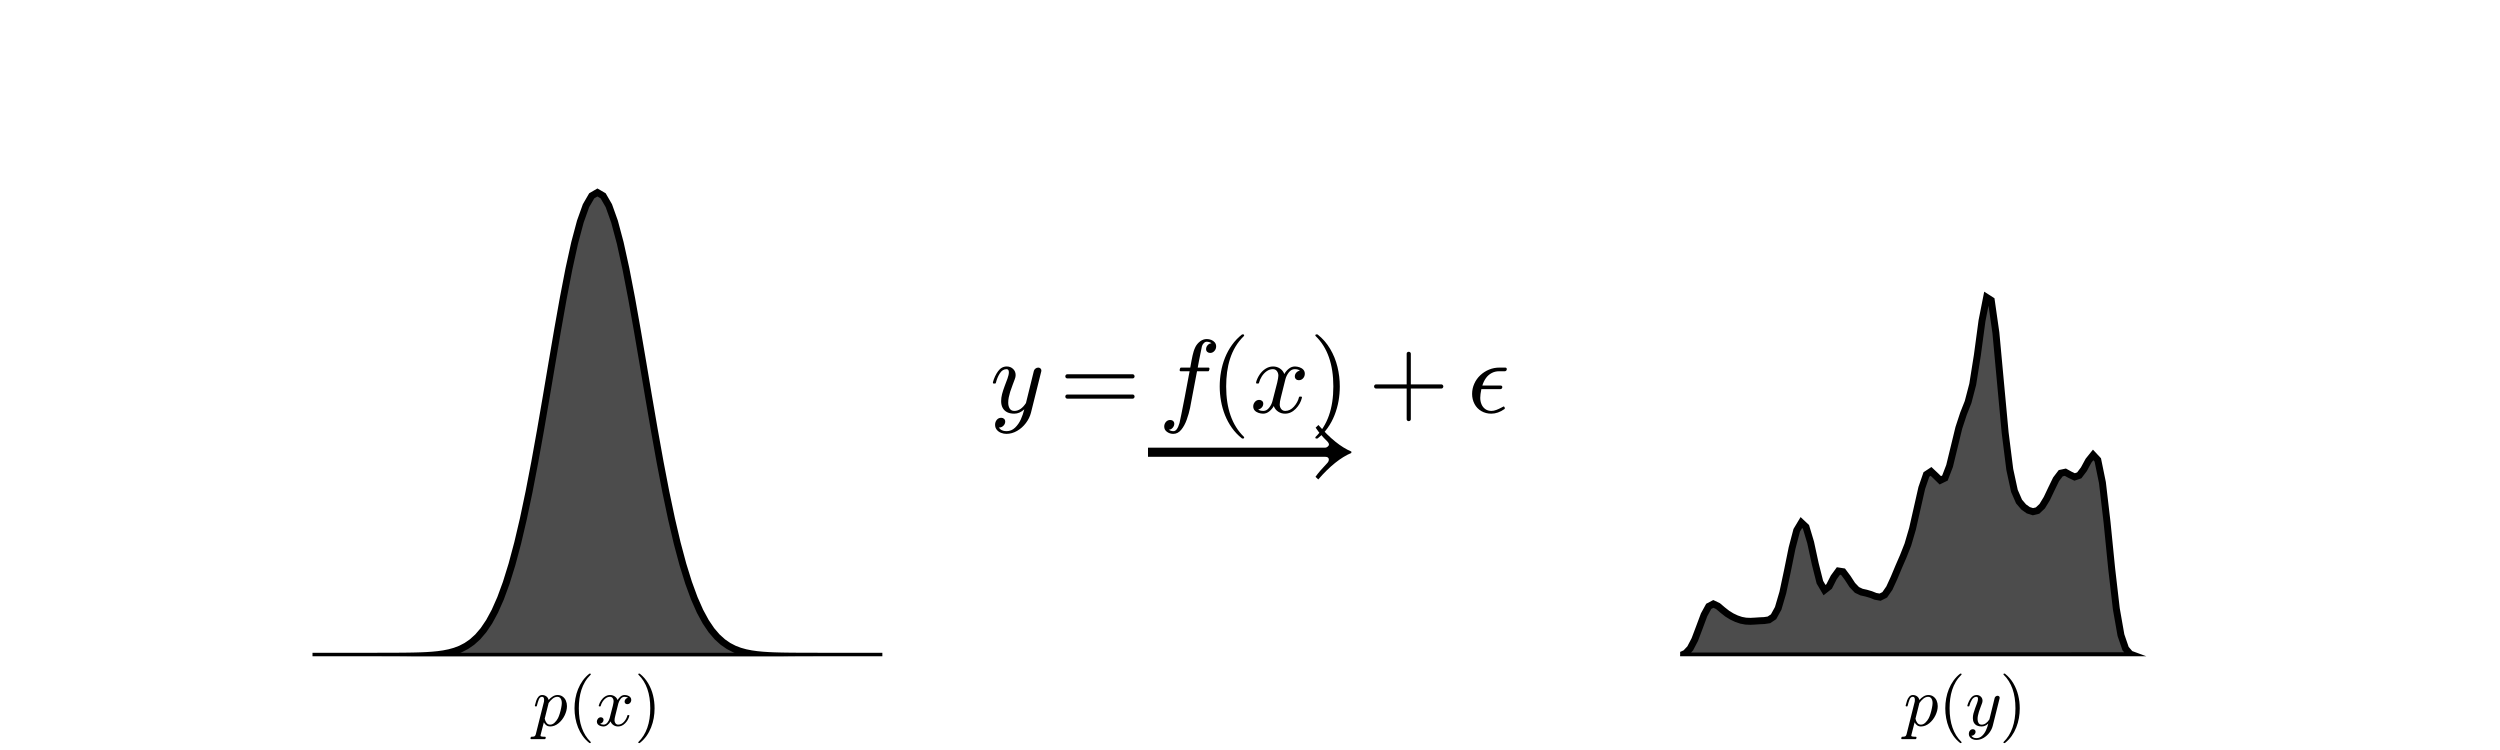
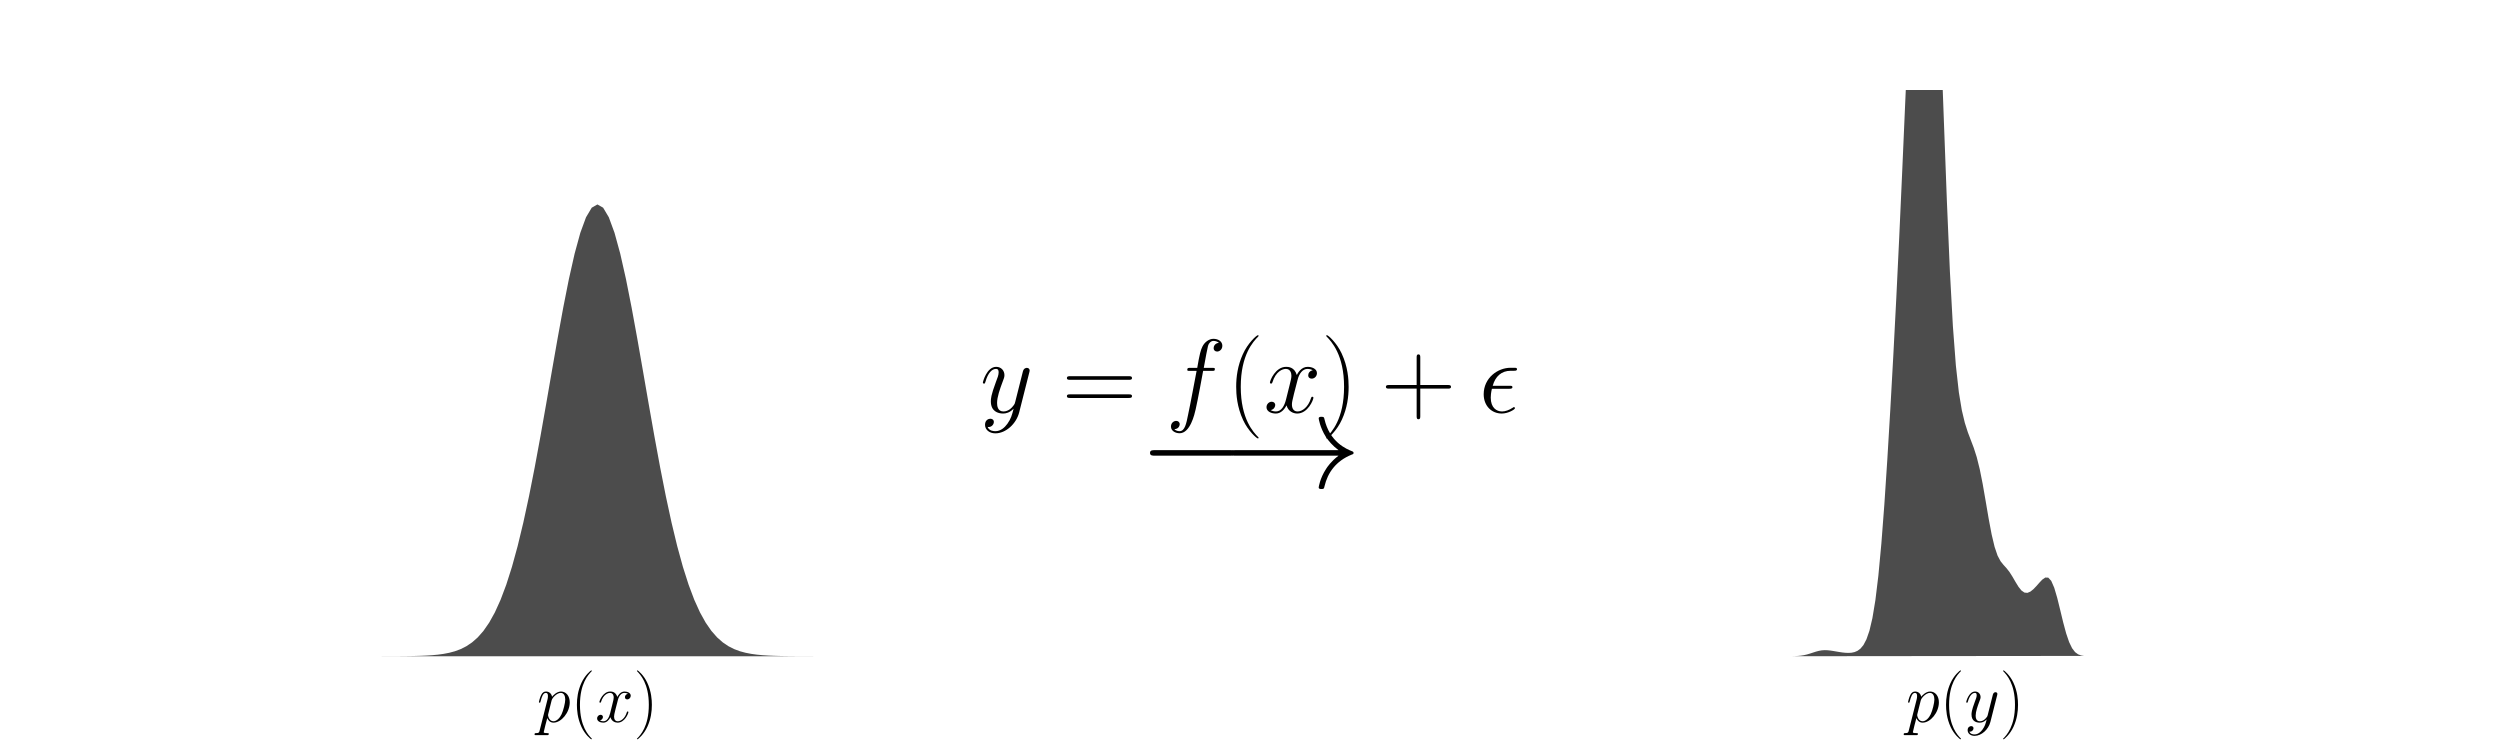
<svg xmlns="http://www.w3.org/2000/svg" xmlns:xlink="http://www.w3.org/1999/xlink" height="216pt" version="1.1" viewBox="0 0 720 216" width="720pt">
  <defs>
    <style type="text/css">
- *{stroke-linecap:butt;stroke-linejoin:round;stroke-miterlimit:100000;}
+ *{stroke-linecap:butt;stroke-linejoin:round;}
  </style>
  </defs>
  <g id="figure_1">
    <g id="patch_1">
-       <path d="M 0 216  L 720 216  L 720 0  L 0 0  L 0 216  z " style="fill:none;" />
+       <path d="M 0 216  L 720 216  L 720 0  L 0 0  z " style="fill:none;" />
    </g>
    <g id="axes_1">
      <g id="patch_2">
-         <path d="M 90 189  L 254.118 189  L 254.118 21.6  L 90 21.6  L 90 189  z " style="fill:none;" />
+         <path d="M 90 189  L 254.118 189  L 254.118 25.92  L 90 25.92  z " style="fill:none;" />
      </g>
      <g id="patch_3">
-         <path clip-path="url(#p96463cebd5)" d="M 90 189  L 91.641 189  L 93.282 189  L 94.924 189  L 96.565 189  L 98.206 189  L 99.847 189  L 101.488 189  L 103.129 189  L 104.771 188.999  L 106.412 188.999  L 108.053 188.998  L 109.694 188.996  L 111.335 188.993  L 112.976 188.988  L 114.618 188.98  L 116.259 188.968  L 117.9 188.947  L 119.541 188.916  L 121.182 188.868  L 122.824 188.795  L 124.465 188.687  L 126.106 188.528  L 127.747 188.298  L 129.388 187.972  L 131.029 187.516  L 132.671 186.889  L 134.312 186.038  L 135.953 184.905  L 137.594 183.419  L 139.235 181.502  L 140.876 179.072  L 142.518 176.041  L 144.159 172.327  L 145.8 167.855  L 147.441 162.567  L 149.082 156.43  L 150.724 149.441  L 152.365 141.639  L 154.006 133.109  L 155.647 123.987  L 157.288 114.456  L 158.929 104.749  L 160.571 95.141  L 162.212 85.931  L 163.853 77.436  L 165.494 69.968  L 167.135 63.815  L 168.776 59.226  L 170.418 56.392  L 172.059 55.434  L 173.7 56.392  L 175.341 59.226  L 176.982 63.815  L 178.624 69.968  L 180.265 77.436  L 181.906 85.931  L 183.547 95.141  L 185.188 104.749  L 186.829 114.456  L 188.471 123.987  L 190.112 133.109  L 191.753 141.639  L 193.394 149.441  L 195.035 156.43  L 196.676 162.567  L 198.318 167.855  L 199.959 172.327  L 201.6 176.041  L 203.241 179.072  L 204.882 181.502  L 206.524 183.419  L 208.165 184.905  L 209.806 186.038  L 211.447 186.889  L 213.088 187.516  L 214.729 187.972  L 216.371 188.298  L 218.012 188.528  L 219.653 188.687  L 221.294 188.795  L 222.935 188.868  L 224.576 188.916  L 226.218 188.947  L 227.859 188.968  L 229.5 188.98  L 231.141 188.988  L 232.782 188.993  L 234.424 188.996  L 236.065 188.998  L 237.706 188.999  L 239.347 188.999  L 240.988 189  L 242.629 189  L 244.271 189  L 245.912 189  L 247.553 189  L 249.194 189  L 250.835 189  L 252.476 189  L 254.118 189  z " style="fill:#4c4c4c;stroke:#000000;stroke-linejoin:miter;stroke-width:2.0;" />
+         <path clip-path="url(#p83381a11bc)" d="M 90 189  L 91.641 189  L 93.282 189  L 94.924 189  L 96.565 189  L 98.206 189  L 99.847 189  L 101.488 189  L 103.129 189  L 104.771 188.999  L 106.412 188.999  L 108.053 188.998  L 109.694 188.996  L 111.335 188.993  L 112.976 188.988  L 114.618 188.981  L 116.259 188.968  L 117.9 188.949  L 119.541 188.918  L 121.182 188.871  L 122.824 188.8  L 124.465 188.695  L 126.106 188.54  L 127.747 188.316  L 129.388 187.999  L 131.029 187.555  L 132.671 186.943  L 134.312 186.115  L 135.953 185.011  L 137.594 183.563  L 139.235 181.696  L 140.876 179.328  L 142.518 176.375  L 144.159 172.757  L 145.8 168.401  L 147.441 163.25  L 149.082 157.27  L 150.724 150.462  L 152.365 142.861  L 154.006 134.552  L 155.647 125.664  L 157.288 116.379  L 158.929 106.924  L 160.571 97.563  L 162.212 88.591  L 163.853 80.315  L 165.494 73.04  L 167.135 67.045  L 168.776 62.575  L 170.418 59.814  L 172.059 58.881  L 173.7 59.814  L 175.341 62.575  L 176.982 67.045  L 178.624 73.04  L 180.265 80.315  L 181.906 88.591  L 183.547 97.563  L 185.188 106.924  L 186.829 116.379  L 188.471 125.664  L 190.112 134.552  L 191.753 142.861  L 193.394 150.462  L 195.035 157.27  L 196.676 163.25  L 198.318 168.401  L 199.959 172.757  L 201.6 176.375  L 203.241 179.328  L 204.882 181.696  L 206.524 183.563  L 208.165 185.011  L 209.806 186.115  L 211.447 186.943  L 213.088 187.555  L 214.729 187.999  L 216.371 188.316  L 218.012 188.54  L 219.653 188.695  L 221.294 188.8  L 222.935 188.871  L 224.576 188.918  L 226.218 188.949  L 227.859 188.968  L 229.5 188.981  L 231.141 188.988  L 232.782 188.993  L 234.424 188.996  L 236.065 188.998  L 237.706 188.999  L 239.347 188.999  L 240.988 189  L 242.629 189  L 244.271 189  L 245.912 189  L 247.553 189  L 249.194 189  L 250.835 189  L 252.476 189  L 254.118 189  z " style="fill:#4c4c4c;" />
      </g>
      <g id="matplotlib.axis_1">
        <g id="xtick_1" />
        <g id="xtick_2" />
        <g id="xtick_3" />
        <g id="xtick_4" />
        <g id="xtick_5" />
-         <g id="xtick_6" />
-         <g id="xtick_7" />
        <g id="text_1">
          <defs>
-             <path d="M 31 -24.812  Q 25.438 -20.406 21.406 -14.719  Q 17.391 -9.031 14.812 -2.578  Q 12.25 3.859 10.984 10.891  Q 9.719 17.922 9.719 25  Q 9.719 32.172 10.984 39.203  Q 12.25 46.234 14.859 52.734  Q 17.484 59.234 21.531 64.891  Q 25.594 70.562 31 74.812  Q 31 75 31.5 75  L 32.422 75  Q 32.719 75 32.953 74.734  Q 33.203 74.469 33.203 74.125  Q 33.203 73.688 33.016 73.484  Q 28.125 68.703 24.875 63.234  Q 21.625 57.766 19.641 51.578  Q 17.672 45.406 16.797 38.781  Q 15.922 32.172 15.922 25  Q 15.922 -6.781 32.906 -23.297  Q 33.203 -23.578 33.203 -24.125  Q 33.203 -24.359 32.938 -24.672  Q 32.672 -25 32.422 -25  L 31.5 -25  Q 31 -25 31 -24.812  " id="Cmr10-28" />
-             <path d="M -2.484 -19.391  Q -3.422 -19.391 -3.422 -18.109  Q -3.078 -15.922 -2.094 -15.922  Q 1.031 -15.922 2.266 -15.359  Q 3.516 -14.797 4.203 -12.5  L 15.484 32.516  Q 16.219 34.375 16.219 37.312  Q 16.219 41.609 13.281 41.609  Q 10.156 41.609 8.641 37.859  Q 7.125 34.125 5.719 28.422  Q 5.719 27.781 4.891 27.781  L 3.719 27.781  Q 3.469 27.781 3.172 28.141  Q 2.875 28.516 2.875 28.812  Q 3.953 33.156 4.953 36.172  Q 5.953 39.203 8.078 41.688  Q 10.203 44.188 13.375 44.188  Q 16.797 44.188 19.375 42.25  Q 21.969 40.328 22.703 37.016  Q 25.438 40.188 28.75 42.188  Q 32.078 44.188 35.594 44.188  Q 39.797 44.188 42.891 41.938  Q 46 39.703 47.562 36.062  Q 49.125 32.422 49.125 28.219  Q 49.125 21.781 45.828 14.891  Q 42.531 8.016 36.891 3.438  Q 31.25 -1.125 24.812 -1.125  Q 21.875 -1.125 19.5 0.531  Q 17.141 2.203 15.828 4.891  L 11.281 -12.891  Q 11.031 -14.359 10.984 -14.594  Q 10.984 -15.922 17.578 -15.922  Q 18.609 -15.922 18.609 -17.188  Q 18.266 -18.5 18.047 -18.938  Q 17.828 -19.391 16.891 -19.391  z M 24.906 1.516  Q 28.375 1.516 31.344 4.375  Q 34.328 7.234 36.188 10.797  Q 37.547 13.484 38.734 17.359  Q 39.938 21.234 40.812 25.625  Q 41.703 30.031 41.703 32.625  Q 41.703 34.906 41.094 36.906  Q 40.484 38.922 39.094 40.266  Q 37.703 41.609 35.406 41.609  Q 31.734 41.609 28.484 38.984  Q 25.25 36.375 22.609 32.516  L 22.609 32.172  L 17.094 10.109  Q 17.781 6.547 19.734 4.031  Q 21.688 1.516 24.906 1.516  " id="Cmmi10-70" />
-             <path d="M 7.812 2.875  Q 9.578 1.516 12.797 1.516  Q 15.922 1.516 18.312 4.516  Q 20.703 7.516 21.578 11.078  L 26.125 28.812  Q 27.203 33.641 27.203 35.406  Q 27.203 37.891 25.812 39.75  Q 24.422 41.609 21.922 41.609  Q 18.75 41.609 15.969 39.625  Q 13.188 37.641 11.281 34.594  Q 9.375 31.547 8.594 28.422  Q 8.406 27.781 7.812 27.781  L 6.594 27.781  Q 5.812 27.781 5.812 28.719  L 5.812 29  Q 6.781 32.719 9.125 36.25  Q 11.469 39.797 14.859 41.984  Q 18.266 44.188 22.125 44.188  Q 25.781 44.188 28.734 42.234  Q 31.688 40.281 32.906 36.922  Q 34.625 39.984 37.281 42.078  Q 39.938 44.188 43.109 44.188  Q 45.266 44.188 47.5 43.422  Q 49.75 42.672 51.172 41.109  Q 52.594 39.547 52.594 37.203  Q 52.594 34.672 50.953 32.828  Q 49.312 31 46.781 31  Q 45.172 31 44.094 32.031  Q 43.016 33.062 43.016 34.625  Q 43.016 36.719 44.453 38.297  Q 45.906 39.891 47.906 40.188  Q 46.094 41.609 42.922 41.609  Q 39.703 41.609 37.328 38.625  Q 34.969 35.641 33.984 31.984  L 29.594 14.312  Q 28.516 10.297 28.516 7.719  Q 28.516 5.172 29.953 3.344  Q 31.391 1.516 33.797 1.516  Q 38.484 1.516 42.156 5.641  Q 45.844 9.766 47.016 14.703  Q 47.219 15.281 47.797 15.281  L 49.031 15.281  Q 49.422 15.281 49.656 15.016  Q 49.906 14.75 49.906 14.406  Q 49.906 14.312 49.812 14.109  Q 48.391 8.156 43.844 3.516  Q 39.312 -1.125 33.594 -1.125  Q 29.938 -1.125 26.984 0.844  Q 24.031 2.828 22.797 6.203  Q 21.234 3.266 18.469 1.062  Q 15.719 -1.125 12.594 -1.125  Q 10.453 -1.125 8.172 -0.359  Q 5.906 0.391 4.484 1.953  Q 3.078 3.516 3.078 5.906  Q 3.078 8.25 4.703 10.172  Q 6.344 12.109 8.797 12.109  Q 10.453 12.109 11.578 11.109  Q 12.703 10.109 12.703 8.5  Q 12.703 6.391 11.297 4.828  Q 9.906 3.266 7.812 2.875  " id="Cmmi10-78" />
-             <path d="M 6.5 -25  Q 5.609 -25 5.609 -24.125  Q 5.609 -23.688 5.812 -23.484  Q 22.906 -6.781 22.906 25  Q 22.906 56.781 6 73.297  Q 5.609 73.531 5.609 74.125  Q 5.609 74.469 5.875 74.734  Q 6.156 75 6.5 75  L 7.422 75  Q 7.719 75 7.906 74.812  Q 15.094 69.141 19.875 61.031  Q 24.656 52.938 26.875 43.75  Q 29.109 34.578 29.109 25  Q 29.109 17.922 27.906 11.062  Q 26.703 4.203 24.094 -2.453  Q 21.484 -9.125 17.484 -14.766  Q 13.484 -20.406 7.906 -24.812  Q 7.719 -25 7.422 -25  z " id="Cmr10-29" />
+             <path d="M 4.297 -12.328  C 3.594 -15.312 3.203 -16.109 -0.906 -16.109  C -2.094 -16.109 -3.094 -16.109 -3.094 -18  C -3.094 -18.203 -3 -19 -1.906 -19  C -0.594 -19 0.797 -19 2.094 -19  L 6.406 -19  C 8.5 -19 13.594 -19 15.703 -19  C 16.297 -19 17.5 -19 17.5 -17.203  C 17.5 -16.109 16.797 -16.109 15.094 -16.109  C 10.5 -16.109 10.203 -15.422 10.203 -14.641  C 10.203 -13.453 14.703 3.422 15.297 5.688  C 16.406 2.891 19.094 -1 24.297 -1  C 35.594 -1 47.797 13.672 47.797 28.344  C 47.797 37.516 42.594 44 35.094 44  C 28.703 44 23.297 37.812 22.203 36.422  C 21.406 41.406 17.5 44 13.5 44  C 10.594 44 8.297 42.609 6.406 38.812  C 4.594 35.219 3.203 29.141 3.203 28.734  C 3.203 28.344 3.594 27.844 4.297 27.844  C 5.094 27.844 5.203 27.938 5.797 30.234  C 7.297 36.125 9.203 42.016 13.203 42.016  C 15.5 42.016 16.297 40.422 16.297 37.453  C 16.297 35.078 16 34.078 15.594 32.297  z M 21.594 31.141  C 22.297 33.922 25.094 36.828 26.703 38.219  C 27.797 39.219 31.094 42.016 34.906 42.016  C 39.297 42.016 41.297 37.625 41.297 32.438  C 41.297 27.641 38.5 16.359 36 11.172  C 33.5 5.781 28.906 1 24.297 1  C 17.5 1 16.406 9.578 16.406 9.984  C 16.406 10.281 16.594 11.078 16.703 11.578  z " id="CMMI12-112" />
+             <path d="M 30.594 -24.391  C 30.594 -24.297 30.594 -24.094 30.297 -23.797  C 25.703 -19.125 13.406 -6.359 13.406 24.688  C 13.406 55.766 25.5 68.422 30.406 73.391  C 30.406 73.5 30.594 73.703 30.594 74  C 30.594 74.297 30.297 74.5 29.906 74.5  C 28.797 74.5 20.297 67.125 15.406 56.156  C 10.406 45.109 9 34.359 9 24.812  C 9 17.625 9.703 5.484 15.703 -7.359  C 20.5 -17.734 28.703 -25 29.906 -25  C 30.406 -25 30.594 -24.797 30.594 -24.391  z " id="CMR17-40" />
+             <path d="M 47.406 40.719  C 44.203 40.109 43 37.719 43 35.828  C 43 33.422 44.906 32.625 46.297 32.625  C 49.297 32.625 51.406 35.219 51.406 37.922  C 51.406 42.109 46.594 44 42.406 44  C 36.297 44 32.906 38.016 32 36.125  C 29.703 44 23.5 44 21.703 44  C 11.5 44 6.094 30.938 6.094 28.734  C 6.094 28.344 6.5 27.844 7.203 27.844  C 8 27.844 8.203 28.438 8.406 28.844  C 11.797 39.922 18.5 42.016 21.406 42.016  C 25.906 42.016 26.797 37.812 26.797 35.422  C 26.797 33.234 26.203 30.938 25 26.141  L 21.594 12.469  C 20.094 6.484 17.203 1 11.906 1  C 11.406 1 8.906 1 6.797 2.297  C 10.406 3 11.203 5.984 11.203 7.188  C 11.203 9.188 9.703 10.375 7.797 10.375  C 5.406 10.375 2.797 8.281 2.797 5.094  C 2.797 0.891 7.5 -1 11.797 -1  C 16.594 -1 20 2.797 22.094 6.891  C 23.703 1 28.703 -1 32.406 -1  C 42.594 -1 48 12.078 48 14.266  C 48 14.766 47.594 15.172 47 15.172  C 46.094 15.172 46 14.672 45.703 13.875  C 43 5.094 37.203 1 32.703 1  C 29.203 1 27.297 3.594 27.297 7.688  C 27.297 9.875 27.703 11.469 29.297 18.062  L 32.797 31.625  C 34.297 37.625 37.703 42.016 42.297 42.016  C 42.5 42.016 45.297 42.016 47.406 40.719  z " id="CMMI12-120" />
+             <path d="M 26.297 24.688  C 26.297 31.875 25.594 44.016 19.594 56.859  C 14.797 67.234 6.594 74.5 5.406 74.5  C 5.094 74.5 4.703 74.391 4.703 73.891  C 4.703 73.703 4.797 73.594 4.906 73.391  C 9.703 68.406 21.906 55.75 21.906 24.75  C 21.906 -6.359 9.797 -19.016 4.906 -24.016  C 4.797 -24.203 4.703 -24.312 4.703 -24.5  C 4.703 -25 5.094 -25 5.406 -25  C 6.5 -25 15 -17.625 19.906 -6.656  C 24.906 4.391 26.297 15.141 26.297 24.688  z " id="CMR17-41" />
          </defs>
-           <g transform="translate(153.4588 209.0)scale(0.2 -0.2)">
-             <use xlink:href="#Cmmi10-70" />
-             <use transform="translate(50.29297 0.0)" xlink:href="#Cmr10-28" />
-             <use transform="translate(89.11133 0.0)" xlink:href="#Cmmi10-78" />
-             <use transform="translate(146.1914 0.0)" xlink:href="#Cmr10-29" />
+           <g transform="translate(154.5633 207.926)scale(0.2 -0.2)">
+             <use transform="scale(0.996264)" xlink:href="#CMMI12-112" />
+             <use transform="translate(48.95951 0)scale(0.996264)" xlink:href="#CMR17-40" />
+             <use transform="translate(84.24028 0)scale(0.996264)" xlink:href="#CMMI12-120" />
+             <use transform="translate(139.6743 0)scale(0.996264)" xlink:href="#CMR17-41" />
          </g>
        </g>
      </g>
      <g id="matplotlib.axis_2">
        <g id="ytick_1" />
        <g id="ytick_2" />
        <g id="ytick_3" />
        <g id="ytick_4" />
        <g id="ytick_5" />
        <g id="ytick_6" />
      </g>
    </g>
    <g id="axes_2">
      <g id="text_2">
        <defs>
-           <path d="M 8.406 -14.312  Q 10.5 -17.922 15.719 -17.922  Q 20.453 -17.922 23.922 -14.594  Q 27.391 -11.281 29.516 -6.562  Q 31.641 -1.859 32.812 3.078  Q 28.375 -1.125 23.188 -1.125  Q 19.234 -1.125 16.453 0.234  Q 13.672 1.609 12.125 4.312  Q 10.594 7.031 10.594 10.891  Q 10.594 14.156 11.469 17.594  Q 12.359 21.047 13.938 25.266  Q 15.531 29.5 16.703 32.625  Q 18.016 36.281 18.016 38.625  Q 18.016 41.609 15.828 41.609  Q 11.859 41.609 9.297 37.531  Q 6.734 33.453 5.516 28.422  Q 5.328 27.781 4.688 27.781  L 3.516 27.781  Q 2.688 27.781 2.688 28.719  L 2.688 29  Q 4.297 34.969 7.609 39.578  Q 10.938 44.188 16.016 44.188  Q 19.578 44.188 22.047 41.844  Q 24.516 39.5 24.516 35.891  Q 24.516 34.031 23.688 31.984  Q 23.25 30.766 21.688 26.656  Q 20.125 22.562 19.281 19.875  Q 18.453 17.188 17.922 14.594  Q 17.391 12.016 17.391 9.422  Q 17.391 6.109 18.797 3.812  Q 20.219 1.516 23.297 1.516  Q 29.5 1.516 34.422 9.078  L 42 39.891  Q 42.328 41.219 43.547 42.156  Q 44.781 43.109 46.188 43.109  Q 47.406 43.109 48.312 42.328  Q 49.219 41.547 49.219 40.281  Q 49.219 39.703 49.125 39.5  L 39.203 -0.297  Q 37.891 -5.422 34.375 -10.109  Q 30.859 -14.797 25.906 -17.656  Q 20.953 -20.516 15.578 -20.516  Q 12.984 -20.516 10.438 -19.5  Q 7.906 -18.5 6.344 -16.5  Q 4.781 -14.5 4.781 -11.812  Q 4.781 -9.078 6.391 -7.078  Q 8.016 -5.078 10.688 -5.078  Q 12.312 -5.078 13.406 -6.078  Q 14.5 -7.078 14.5 -8.688  Q 14.5 -10.984 12.781 -12.688  Q 11.078 -14.406 8.797 -14.406  Q 8.688 -14.359 8.594 -14.328  Q 8.5 -14.312 8.406 -14.312  " id="Cmmi10-79" />
-           <path d="M 7.516 23  Q 6.688 23 6.141 23.625  Q 5.609 24.266 5.609 25  Q 5.609 25.734 6.141 26.359  Q 6.688 27 7.516 27  L 36.922 27  L 36.922 56.5  Q 36.922 57.281 37.5 57.781  Q 38.094 58.297 38.922 58.297  Q 39.656 58.297 40.281 57.781  Q 40.922 57.281 40.922 56.5  L 40.922 27  L 70.312 27  Q 71.047 27 71.578 26.359  Q 72.125 25.734 72.125 25  Q 72.125 24.266 71.578 23.625  Q 71.047 23 70.312 23  L 40.922 23  L 40.922 -6.5  Q 40.922 -7.281 40.281 -7.781  Q 39.656 -8.297 38.922 -8.297  Q 38.094 -8.297 37.5 -7.781  Q 36.922 -7.281 36.922 -6.5  L 36.922 23  z " id="Cmr10-2b" />
-           <path d="M 7.516 13.281  Q 6.688 13.281 6.141 13.906  Q 5.609 14.547 5.609 15.281  Q 5.609 16.109 6.141 16.688  Q 6.688 17.281 7.516 17.281  L 70.312 17.281  Q 71.047 17.281 71.578 16.688  Q 72.125 16.109 72.125 15.281  Q 72.125 14.547 71.578 13.906  Q 71.047 13.281 70.312 13.281  z M 7.516 32.719  Q 6.688 32.719 6.141 33.297  Q 5.609 33.891 5.609 34.719  Q 5.609 35.453 6.141 36.078  Q 6.688 36.719 7.516 36.719  L 70.312 36.719  Q 71.047 36.719 71.578 36.078  Q 72.125 35.453 72.125 34.719  Q 72.125 33.891 71.578 33.297  Q 71.047 32.719 70.312 32.719  z " id="Cmr10-3d" />
-           <path d="M 9.719 -16.5  Q 11.578 -17.922 14.203 -17.922  Q 17.781 -17.922 20.016 -10.016  Q 20.953 -6.203 25.094 15.094  L 29.688 39.594  L 21.094 39.594  Q 20.125 39.594 20.125 40.922  Q 20.516 43.109 21.391 43.109  L 30.328 43.109  L 31.5 49.609  Q 32.078 52.641 32.562 54.812  Q 33.062 56.984 33.625 58.828  Q 34.188 60.688 35.297 62.984  Q 37.016 66.266 39.922 68.391  Q 42.828 70.516 46.188 70.516  Q 48.391 70.516 50.469 69.703  Q 52.547 68.891 53.859 67.281  Q 55.172 65.672 55.172 63.484  Q 55.172 60.938 53.484 59.047  Q 51.812 57.172 49.422 57.172  Q 47.797 57.172 46.656 58.172  Q 45.516 59.188 45.516 60.797  Q 45.516 62.984 47 64.625  Q 48.484 66.266 50.688 66.5  Q 48.828 67.922 46.094 67.922  Q 44.578 67.922 43.234 66.5  Q 41.891 65.094 41.5 63.484  Q 40.875 60.938 38.719 49.703  L 37.5 43.109  L 47.797 43.109  Q 48.781 43.109 48.781 41.797  Q 48.734 41.547 48.578 40.938  Q 48.438 40.328 48.172 39.953  Q 47.906 39.594 47.516 39.594  L 36.812 39.594  L 32.172 15.188  Q 31.297 9.859 30.141 4.359  Q 29 -1.125 26.922 -6.906  Q 24.859 -12.703 21.625 -16.609  Q 18.406 -20.516 14.016 -20.516  Q 10.641 -20.516 7.984 -18.578  Q 5.328 -16.656 5.328 -13.484  Q 5.328 -10.938 6.953 -9.047  Q 8.594 -7.172 11.078 -7.172  Q 12.75 -7.172 13.859 -8.172  Q 14.984 -9.188 14.984 -10.797  Q 14.984 -12.938 13.391 -14.719  Q 11.812 -16.5 9.719 -16.5  " id="Cmmi10-66" />
-           <path d="M 12.312 14.109  Q 12.312 10.75 13.531 7.859  Q 14.75 4.984 17.203 3.25  Q 19.672 1.516 23 1.516  Q 25.25 1.516 27.781 2.484  Q 30.328 3.469 32.5 4.641  Q 34.672 5.812 34.719 5.812  Q 35.25 5.812 35.562 5.203  Q 35.891 4.594 35.891 4  Q 35.891 3.469 35.594 3.328  Q 29.344 -1.125 22.906 -1.125  Q 17.625 -1.125 13.375 1.344  Q 9.125 3.812 6.812 8.203  Q 4.5 12.594 4.5 17.828  Q 4.5 23 6.594 27.656  Q 8.688 32.328 12.391 35.797  Q 16.109 39.266 20.797 41.188  Q 25.484 43.109 30.609 43.109  L 36.281 43.109  Q 37.797 43.109 37.797 41.609  Q 37.797 40.766 37.234 40.172  Q 36.672 39.594 35.891 39.594  L 30.422 39.594  Q 26.422 39.594 23.172 37.828  Q 19.922 36.078 17.719 32.953  Q 15.531 29.828 14.312 25.875  L 31.984 25.875  Q 32.672 25.875 33.078 25.453  Q 33.5 25.047 33.5 24.422  Q 33.5 23.578 32.953 22.984  Q 32.422 22.406 31.594 22.406  L 13.375 22.406  Q 12.312 17.234 12.312 14.109  " id="Cmmi10-b2" />
+           <path d="M 26.297 -10.938  C 23.594 -14.672 19.703 -18 14.797 -18  C 13.594 -18 8.797 -18 7.297 -13.891  C 7.594 -13.984 8.094 -13.984 8.297 -13.984  C 11.297 -13.984 13.297 -11.391 13.297 -9.094  C 13.297 -6.797 11.406 -6 9.906 -6  C 8.297 -6 4.797 -7.156 4.797 -11.859  C 4.797 -16.734 9.094 -20.094 14.797 -20.094  C 24.797 -20.094 34.906 -10.938 37.703 0.094  L 47.5 38.828  C 47.594 39.328 47.797 39.938 47.797 40.531  C 47.797 42.016 46.594 43.016 45.094 43.016  C 44.203 43.016 42.094 42.609 41.297 39.609  L 33.906 10.281  C 33.406 8.484 33.406 8.281 32.594 7.188  C 30.594 4.391 27.297 1 22.5 1  C 16.906 1 16.406 6.484 16.406 9.188  C 16.406 14.875 19.094 22.547 21.797 29.734  C 22.906 32.625 23.5 34.031 23.5 36.016  C 23.5 40.219 20.5 44 15.594 44  C 6.406 44 2.703 29.531 2.703 28.734  C 2.703 28.344 3.094 27.844 3.797 27.844  C 4.703 27.844 4.797 28.234 5.203 29.641  C 7.594 38.016 11.406 42.016 15.297 42.016  C 16.203 42.016 17.906 42.016 17.906 38.719  C 17.906 36.125 16.797 33.234 15.297 29.438  C 10.406 16.359 10.406 13.078 10.406 10.672  C 10.406 1.203 17.203 -1 22.203 -1  C 25.094 -1 28.703 -0.094 32.203 3.594  L 32.297 3.5  C 30.797 -2.297 29.797 -6.125 26.297 -10.938  z " id="CMMI12-121" />
+           <path d="M 64.297 31.516  C 65.797 31.516 67.297 31.516 67.297 33.203  C 67.297 35 65.594 35 63.906 35  L 8 35  C 6.297 35 4.594 35 4.594 33.203  C 4.594 31.516 6.094 31.516 7.594 31.516  z M 63.906 14  C 65.594 14 67.297 14 67.297 15.797  C 67.297 17.484 65.797 17.484 64.297 17.484  L 7.594 17.484  C 6.094 17.484 4.594 17.484 4.594 15.797  C 4.594 14 6.297 14 8 14  z " id="CMR17-61" />
+           <path d="M 44.594 40.094  C 46.594 40.094 47.406 40.094 47.406 42  C 47.406 43 46.594 43 44.797 43  L 36.703 43  C 38.594 53.578 40 60.891 40.797 64.172  C 41.406 66.641 43.5 69 46.094 69  C 48.203 69 50.297 68.094 51.297 67.156  C 47.406 66.75 46.203 63.781 46.203 62.016  C 46.203 59.953 47.703 58.734 49.594 58.734  C 51.594 58.734 54.594 60.469 54.594 64.359  C 54.594 68.641 50.406 71 46 71  C 41.703 71 37.5 67.719 35.5 63.719  C 33.703 60.125 32.703 56.438 30.406 43  L 23.703 43  C 21.797 43 20.797 43 20.797 41.203  C 20.797 40.094 21.406 40.094 23.406 40.094  L 29.797 40.094  C 28 30.875 23.906 8.469 21.594 -2.141  C 19.906 -10.766 18.406 -18 13.406 -18  C 13.094 -18 10.203 -18 8.406 -16.109  C 13.5 -15.703 13.5 -11.344 13.5 -11.25  C 13.5 -9.266 12 -8.078 10.094 -8.078  C 8.094 -8.078 5.094 -9.766 5.094 -13.547  C 5.094 -17.812 9.5 -20 13.406 -20  C 23.594 -20 27.797 -1.844 28.906 3.109  C 30.703 10.75 35.594 37.125 36.094 40.094  z " id="CMMI12-102" />
+           <path d="M 37.703 23  L 64.203 23  C 65.594 23 67.297 23 67.297 24.688  C 67.297 26.484 65.703 26.484 64.203 26.484  L 37.703 26.484  L 37.703 52.906  C 37.703 54.297 37.703 56 36 56  C 34.203 56 34.203 54.406 34.203 52.906  L 34.203 26.484  L 7.703 26.484  C 6.297 26.484 4.594 26.484 4.594 24.797  C 4.594 23 6.203 23 7.703 23  L 34.203 23  L 34.203 -3.406  C 34.203 -4.797 34.203 -6.5 35.906 -6.5  C 37.703 -6.5 37.703 -4.906 37.703 -3.406  z " id="CMR17-43" />
+           <path d="M 29.094 22.859  C 30.594 22.859 32.297 22.859 32.297 24.453  C 32.297 25.75 31.297 25.75 29.5 25.75  L 13.297 25.75  C 15.797 34.766 21.703 40.203 30.594 40.203  L 33.5 40.203  C 35.203 40.203 36.703 40.203 36.703 41.797  C 36.703 43.094 35.594 43.094 33.797 43.094  L 30.406 43.094  C 18.094 43.094 4.594 33.297 4.594 17.594  C 4.594 6.5 12.094 -1 22 -1  C 28.406 -1 34.703 3.031 34.703 4.031  C 34.703 4.625 34.406 5.234 33.797 5.234  C 33.5 5.234 33.297 5.125 32.797 4.734  C 29 2.219 25.297 1 22.297 1  C 17 1 11.406 4.531 11.406 14.297  C 11.406 16.203 11.594 18.828 12.5 22.859  z " id="CMMI12-15" />
        </defs>
-         <g transform="translate(285.15 118.8)scale(0.3 -0.3)">
-           <use xlink:href="#Cmmi10-79" />
-           <use transform="translate(66.58203 0.0)" xlink:href="#Cmr10-3d" />
-           <use transform="translate(161.8262 0.0)" xlink:href="#Cmmi10-66" />
-           <use transform="translate(210.7031 0.0)" xlink:href="#Cmr10-28" />
-           <use transform="translate(249.5215 0.0)" xlink:href="#Cmmi10-78" />
-           <use transform="translate(306.6016 0.0)" xlink:href="#Cmr10-29" />
-           <use transform="translate(362.9785 0.0)" xlink:href="#Cmr10-2b" />
-           <use transform="translate(458.2227 0.0)" xlink:href="#Cmmi10-b2" />
+         <g transform="translate(282.2552 118.8)scale(0.3 -0.3)">
+           <use transform="scale(0.996264)" xlink:href="#CMMI12-121" />
+           <use transform="translate(78.81279 0)scale(0.996264)" xlink:href="#CMR17-61" />
+           <use transform="translate(178.2016 0)scale(0.996264)" xlink:href="#CMMI12-102" />
+           <use transform="translate(236.9219 0)scale(0.996264)" xlink:href="#CMR17-40" />
+           <use transform="translate(272.2027 0)scale(0.996264)" xlink:href="#CMMI12-120" />
+           <use transform="translate(327.6367 0)scale(0.996264)" xlink:href="#CMR17-41" />
+           <use transform="translate(385.0567 0)scale(0.996264)" xlink:href="#CMR17-43" />
+           <use transform="translate(478.9107 0)scale(0.996264)" xlink:href="#CMMI12-15" />
        </g>
      </g>
      <g id="text_3">
        <defs>
-           <path d="M 151.906 25.797  L 151.906 24.797  Q 140.406 19.906 128.094 5.703  L 126.094 7.594  Q 128.906 11.594 134.297 17.203  Q 135.703 18.594 135.703 20  Q 135.703 22 133.094 22  L 5.5 22  L 5.5 28.594  L 133.203 28.594  Q 134 28.594 134.891 29.344  Q 135.797 30.094 135.797 30.797  Q 135.797 31.906 134.406 33.297  Q 129.5 38 126.203 43  L 128.203 44.906  Q 140.703 30.5 151.906 25.797  " id="STIXGeneral-Regular-27f6" />
+           <path d="M 65.906 23  C 67.594 23 69.406 23 69.406 25  C 69.406 27 67.594 27 65.906 27  L 11.797 27  C 10.094 27 8.297 27 8.297 25  C 8.297 23 10.094 23 11.797 23  z " id="CMSY10-0" />
+           <path d="M 83.406 23  C 77.906 18.797 75.203 14.703 74.406 13.406  C 69.906 6.5 69.094 0.203 69.094 0.094  C 69.094 -1.094 70.297 -1.094 71.094 -1.094  C 72.797 -1.094 72.906 -0.906 73.297 0.906  C 75.594 10.703 81.5 19.094 92.797 23.703  C 94 24.094 94.297 24.297 94.297 25  C 94.297 25.703 93.703 26 93.5 26.094  C 89.094 27.797 77 32.797 73.203 49.594  C 72.906 50.797 72.797 51.094 71.094 51.094  C 70.297 51.094 69.094 51.094 69.094 49.891  C 69.094 49.688 70 43.391 74.203 36.703  C 76.203 33.703 79.094 30.203 83.406 27  L 9.094 27  C 7.297 27 5.5 27 5.5 25  C 5.5 23 7.297 23 9.094 23  z " id="CMSY10-33" />
        </defs>
-         <g transform="translate(321.4 140.4)scale(0.4 -0.4)">
-           <use transform="translate(17.55859 0.09375)" xlink:href="#STIXGeneral-Regular-27f6" />
+         <g transform="translate(327.898 140.4)scale(0.4 -0.4)">
+           <use transform="scale(0.996264)" xlink:href="#CMSY10-0" />
+           <use transform="translate(60.88306 0)scale(0.996264)" xlink:href="#CMSY10-33" />
        </g>
      </g>
    </g>
    <g id="axes_3">
      <g id="patch_4">
-         <path d="M 483.882 189  L 648 189  L 648 21.6  L 483.882 21.6  L 483.882 189  z " style="fill:none;" />
+         <path d="M 483.882 189  L 648 189  L 648 25.92  L 483.882 25.92  z " style="fill:none;" />
      </g>
      <g id="patch_5">
-         <path clip-path="url(#pa66fb002b1)" d="M 482.775 188.938  L 484.109 188.742  L 485.443 188.147  L 486.777 186.741  L 488.111 184.181  L 489.445 180.645  L 490.779 177.062  L 492.113 174.631  L 493.447 173.927  L 494.781 174.559  L 496.114 175.69  L 497.448 176.738  L 498.782 177.556  L 500.116 178.186  L 501.45 178.639  L 502.784 178.887  L 504.118 178.943  L 505.452 178.875  L 506.786 178.784  L 508.12 178.721  L 509.453 178.521  L 510.787 177.626  L 512.121 175.195  L 513.455 170.65  L 514.789 164.372  L 516.123 157.803  L 517.457 152.728  L 518.791 150.496  L 520.125 151.747  L 521.459 156.219  L 522.792 162.378  L 524.126 167.676  L 525.46 169.95  L 526.794 168.903  L 528.128 166.276  L 529.462 164.444  L 530.796 164.653  L 532.13 166.437  L 533.464 168.497  L 534.798 169.896  L 536.131 170.528  L 537.465 170.823  L 538.799 171.215  L 540.133 171.745  L 541.467 171.983  L 542.801 171.311  L 544.135 169.388  L 545.469 166.483  L 546.803 163.288  L 548.137 160.214  L 549.47 156.837  L 550.804 152.286  L 552.138 146.413  L 553.472 140.532  L 554.806 136.649  L 556.14 135.77  L 557.474 137.025  L 558.808 138.33  L 560.142 137.678  L 561.476 134.204  L 562.809 128.721  L 564.143 123.229  L 565.477 119.164  L 566.811 115.791  L 568.145 110.678  L 569.479 102.297  L 570.813 92.391  L 572.147 85.633  L 573.481 86.487  L 574.815 95.829  L 576.148 110.256  L 577.482 124.591  L 578.816 135.195  L 580.15 141.373  L 581.484 144.437  L 582.818 146.005  L 584.152 146.951  L 585.486 147.371  L 586.82 147.042  L 588.154 145.785  L 589.487 143.596  L 590.821 140.777  L 592.155 138.038  L 593.489 136.282  L 594.823 135.995  L 596.157 136.735  L 597.491 137.366  L 598.825 136.906  L 600.159 135.141  L 601.493 132.684  L 602.826 131.021  L 604.16 132.453  L 605.494 138.98  L 606.828 150.4  L 608.162 163.765  L 609.496 175.301  L 610.83 182.908  L 612.164 186.8  L 613.498 188.359  L 614.832 188.85  z " style="fill:#4c4c4c;stroke:#000000;stroke-linejoin:miter;stroke-width:2.0;" />
+         <path clip-path="url(#pfea963f1d1)" d="M 515.222 188.993  L 516.08 188.982  L 516.938 188.958  L 517.797 188.911  L 518.655 188.826  L 519.513 188.689  L 520.372 188.494  L 521.23 188.243  L 522.089 187.961  L 522.947 187.683  L 523.805 187.451  L 524.664 187.3  L 525.522 187.243  L 526.38 187.273  L 527.239 187.369  L 528.097 187.503  L 528.956 187.651  L 529.814 187.795  L 530.672 187.919  L 531.531 188.005  L 532.389 188.035  L 533.248 187.98  L 534.106 187.799  L 534.964 187.435  L 535.823 186.796  L 536.681 185.753  L 537.539 184.122  L 538.398 181.649  L 539.256 178.008  L 540.115 172.824  L 540.973 165.746  L 541.831 156.567  L 542.69 145.33  L 543.548 132.335  L 544.406 117.988  L 545.265 102.558  L 546.123 86.036  L 546.982 68.249  L 547.84 49.234  L 548.698 29.625  L 549.557 10.739  L 550.415 -5.798  L 551.274 -18.725  L 552.132 -27.705  L 552.99 -33.372  L 553.849 -36.762  L 554.707 -38.438  L 555.565 -37.889  L 556.424 -33.634  L 557.282 -24.061  L 558.141 -8.503  L 558.999 12.102  L 559.857 35.353  L 560.716 58.25  L 561.574 78.242  L 562.432 93.95  L 563.291 105.271  L 564.149 112.982  L 565.008 118.161  L 565.866 121.76  L 566.724 124.45  L 567.583 126.711  L 568.441 128.968  L 569.3 131.647  L 570.158 135.089  L 571.016 139.393  L 571.875 144.325  L 572.733 149.365  L 573.591 153.913  L 574.45 157.517  L 575.308 160.034  L 576.167 161.639  L 577.025 162.708  L 577.883 163.65  L 578.742 164.751  L 579.6 166.098  L 580.458 167.584  L 581.317 168.983  L 582.175 170.061  L 583.034 170.66  L 583.892 170.746  L 584.75 170.386  L 585.609 169.697  L 586.467 168.803  L 587.326 167.825  L 588.184 166.922  L 589.042 166.332  L 589.901 166.359  L 590.759 167.289  L 591.617 169.264  L 592.476 172.171  L 593.334 175.653  L 594.193 179.217  L 595.051 182.403  L 595.909 184.921  L 596.768 186.694  L 597.626 187.809  L 598.484 188.44  L 599.343 188.76  L 600.201 188.906  z " style="fill:#4c4c4c;" />
      </g>
      <g id="matplotlib.axis_3">
+         <g id="xtick_6" />
+         <g id="xtick_7" />
        <g id="xtick_8" />
        <g id="xtick_9" />
        <g id="xtick_10" />
-         <g id="xtick_11" />
-         <g id="xtick_12" />
-         <g id="xtick_13" />
-         <g id="xtick_14" />
        <g id="text_4">
-           <g transform="translate(548.2412 209.0)scale(0.2 -0.2)">
-             <use xlink:href="#Cmmi10-70" />
-             <use transform="translate(50.29297 0.0)" xlink:href="#Cmr10-28" />
-             <use transform="translate(89.11133 0.0)" xlink:href="#Cmmi10-79" />
-             <use transform="translate(138.1348 0.0)" xlink:href="#Cmr10-29" />
+           <g transform="translate(548.8752 207.926)scale(0.2 -0.2)">
+             <use transform="scale(0.996264)" xlink:href="#CMMI12-112" />
+             <use transform="translate(48.95951 0)scale(0.996264)" xlink:href="#CMR17-40" />
+             <use transform="translate(84.24028 0)scale(0.996264)" xlink:href="#CMMI12-121" />
+             <use transform="translate(135.3791 0)scale(0.996264)" xlink:href="#CMR17-41" />
          </g>
        </g>
      </g>
      <g id="matplotlib.axis_4">
        <g id="ytick_7" />
        <g id="ytick_8" />
        <g id="ytick_9" />
        <g id="ytick_10" />
        <g id="ytick_11" />
        <g id="ytick_12" />
      </g>
    </g>
  </g>
  <defs>
-     <clipPath id="pa66fb002b1">
-       <rect height="167.4" width="164.118" x="483.882" y="21.6" />
+     <clipPath id="p83381a11bc">
+       <rect height="163.08" width="164.118" x="90" y="25.92" />
    </clipPath>
-     <clipPath id="p96463cebd5">
-       <rect height="167.4" width="164.118" x="90.0" y="21.6" />
+     <clipPath id="pfea963f1d1">
+       <rect height="163.08" width="164.118" x="483.882" y="25.92" />
    </clipPath>
  </defs>
</svg>
